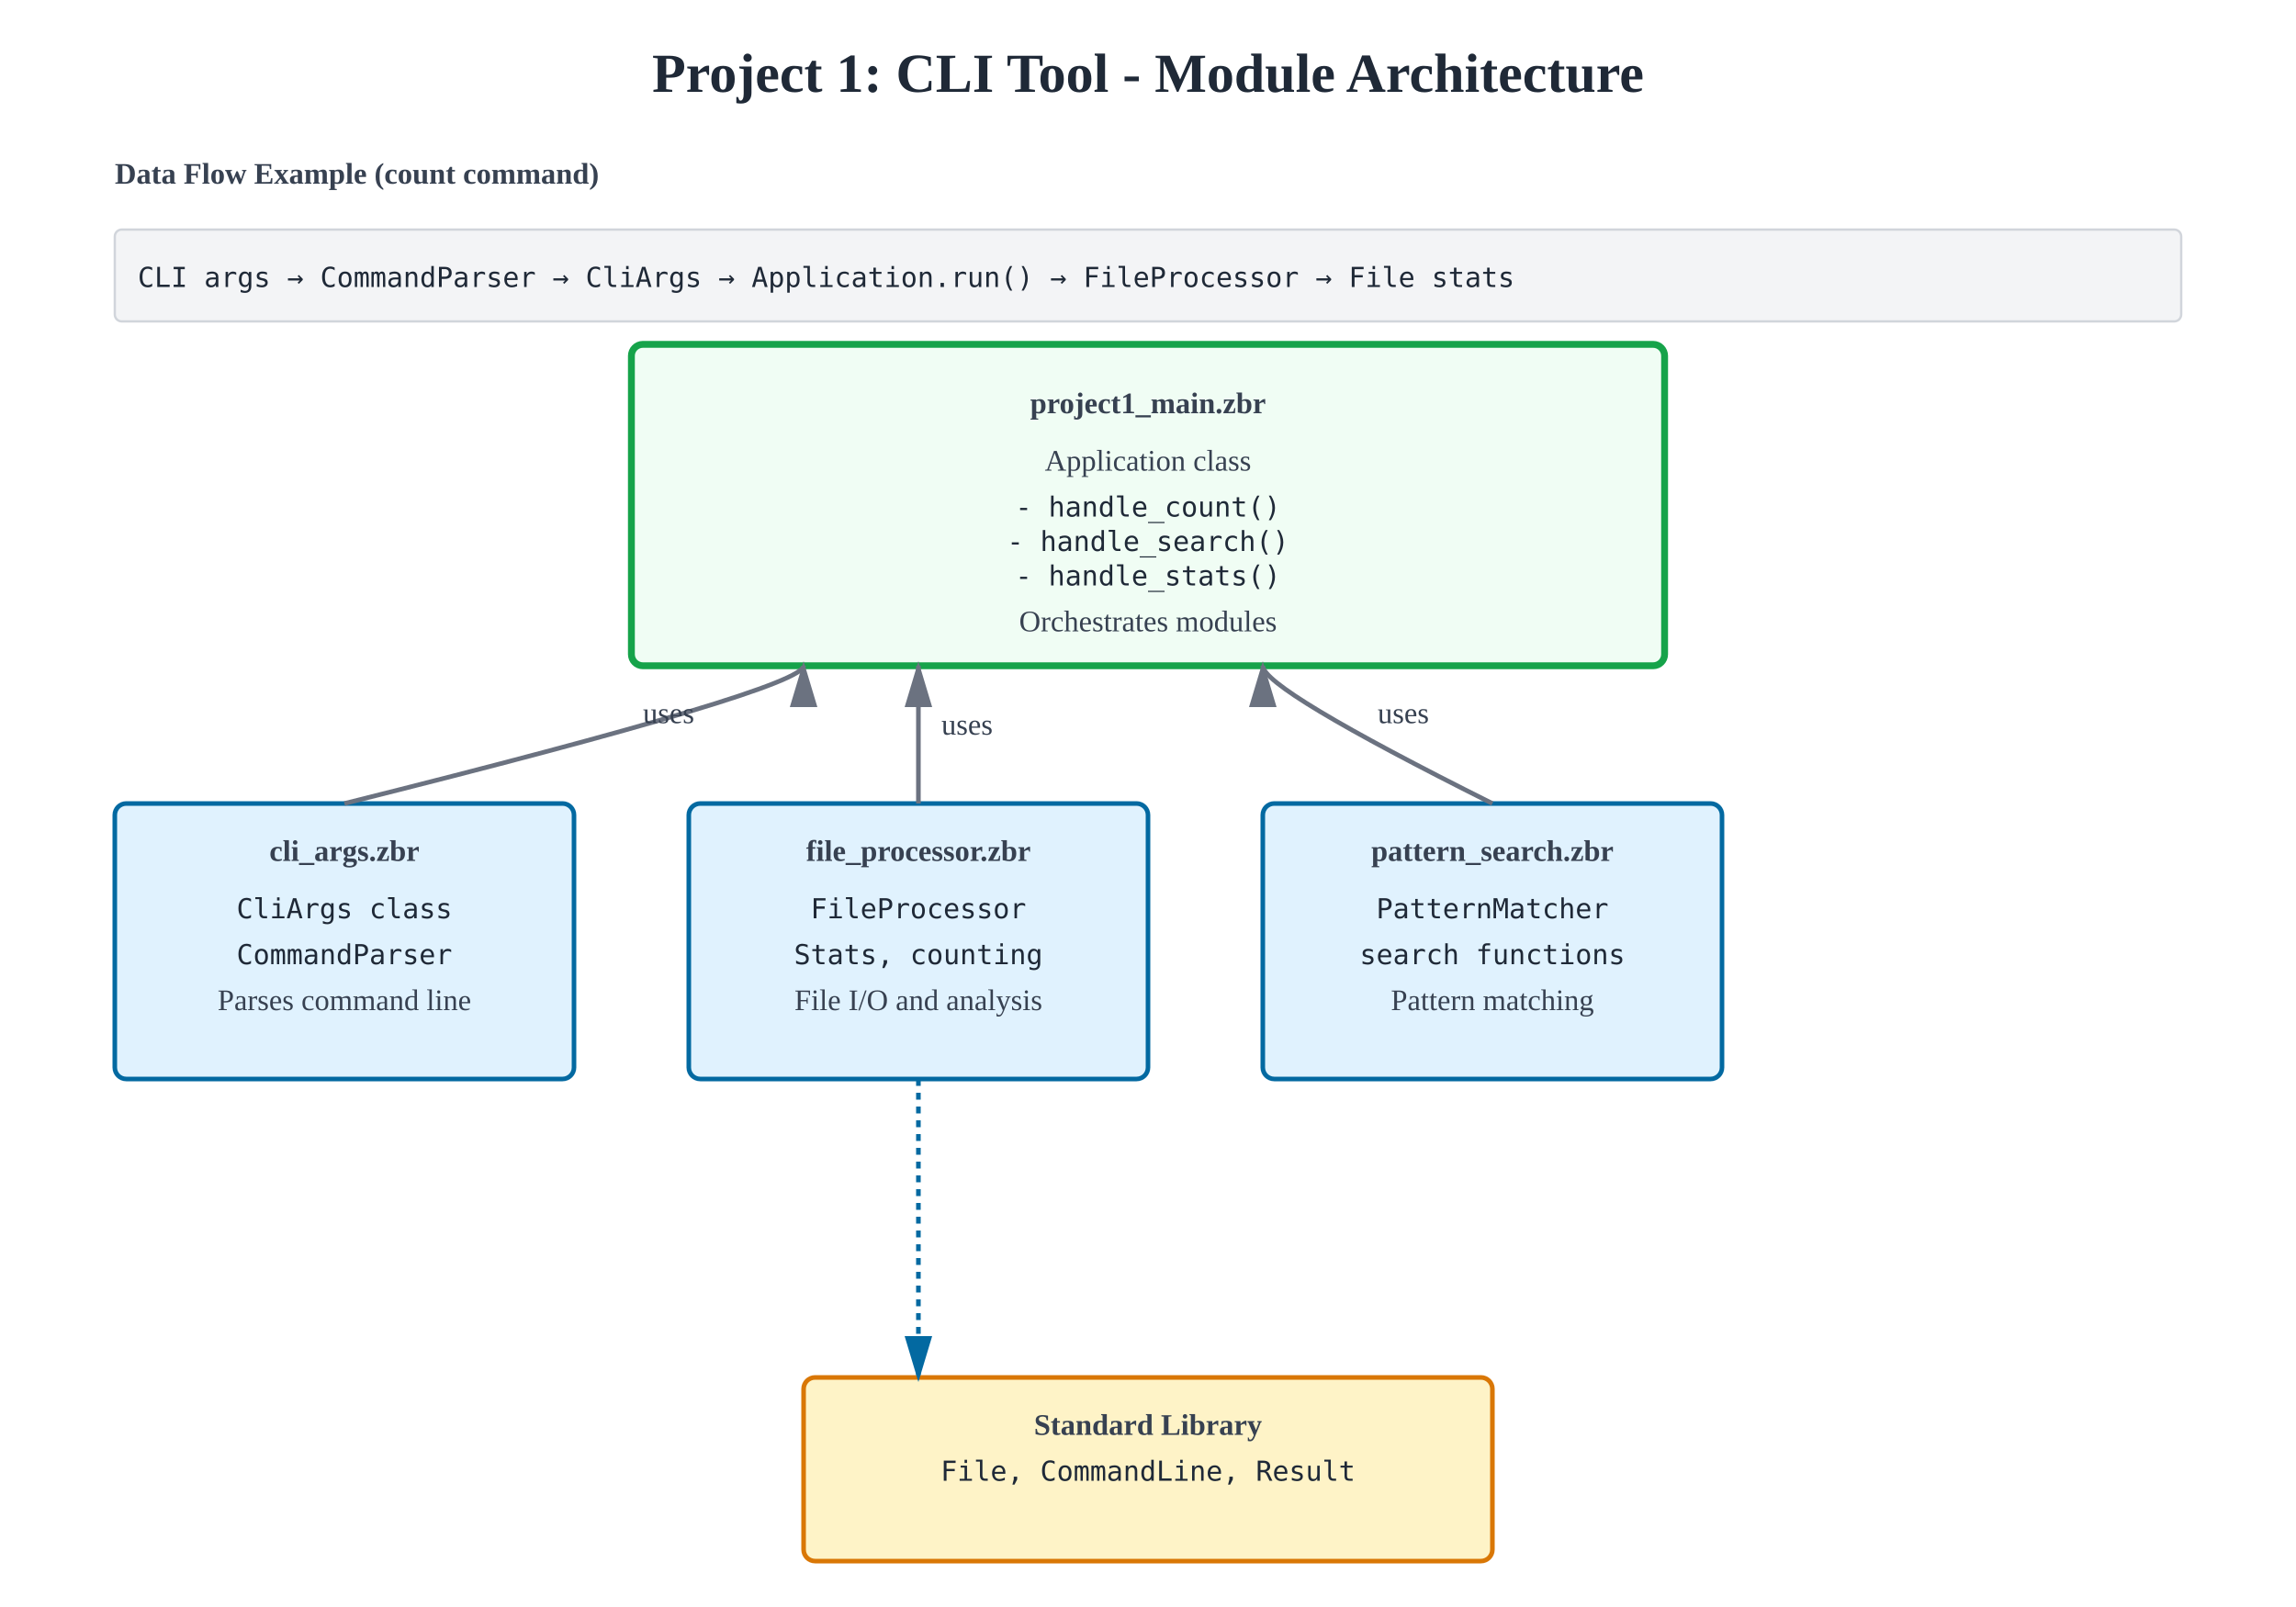
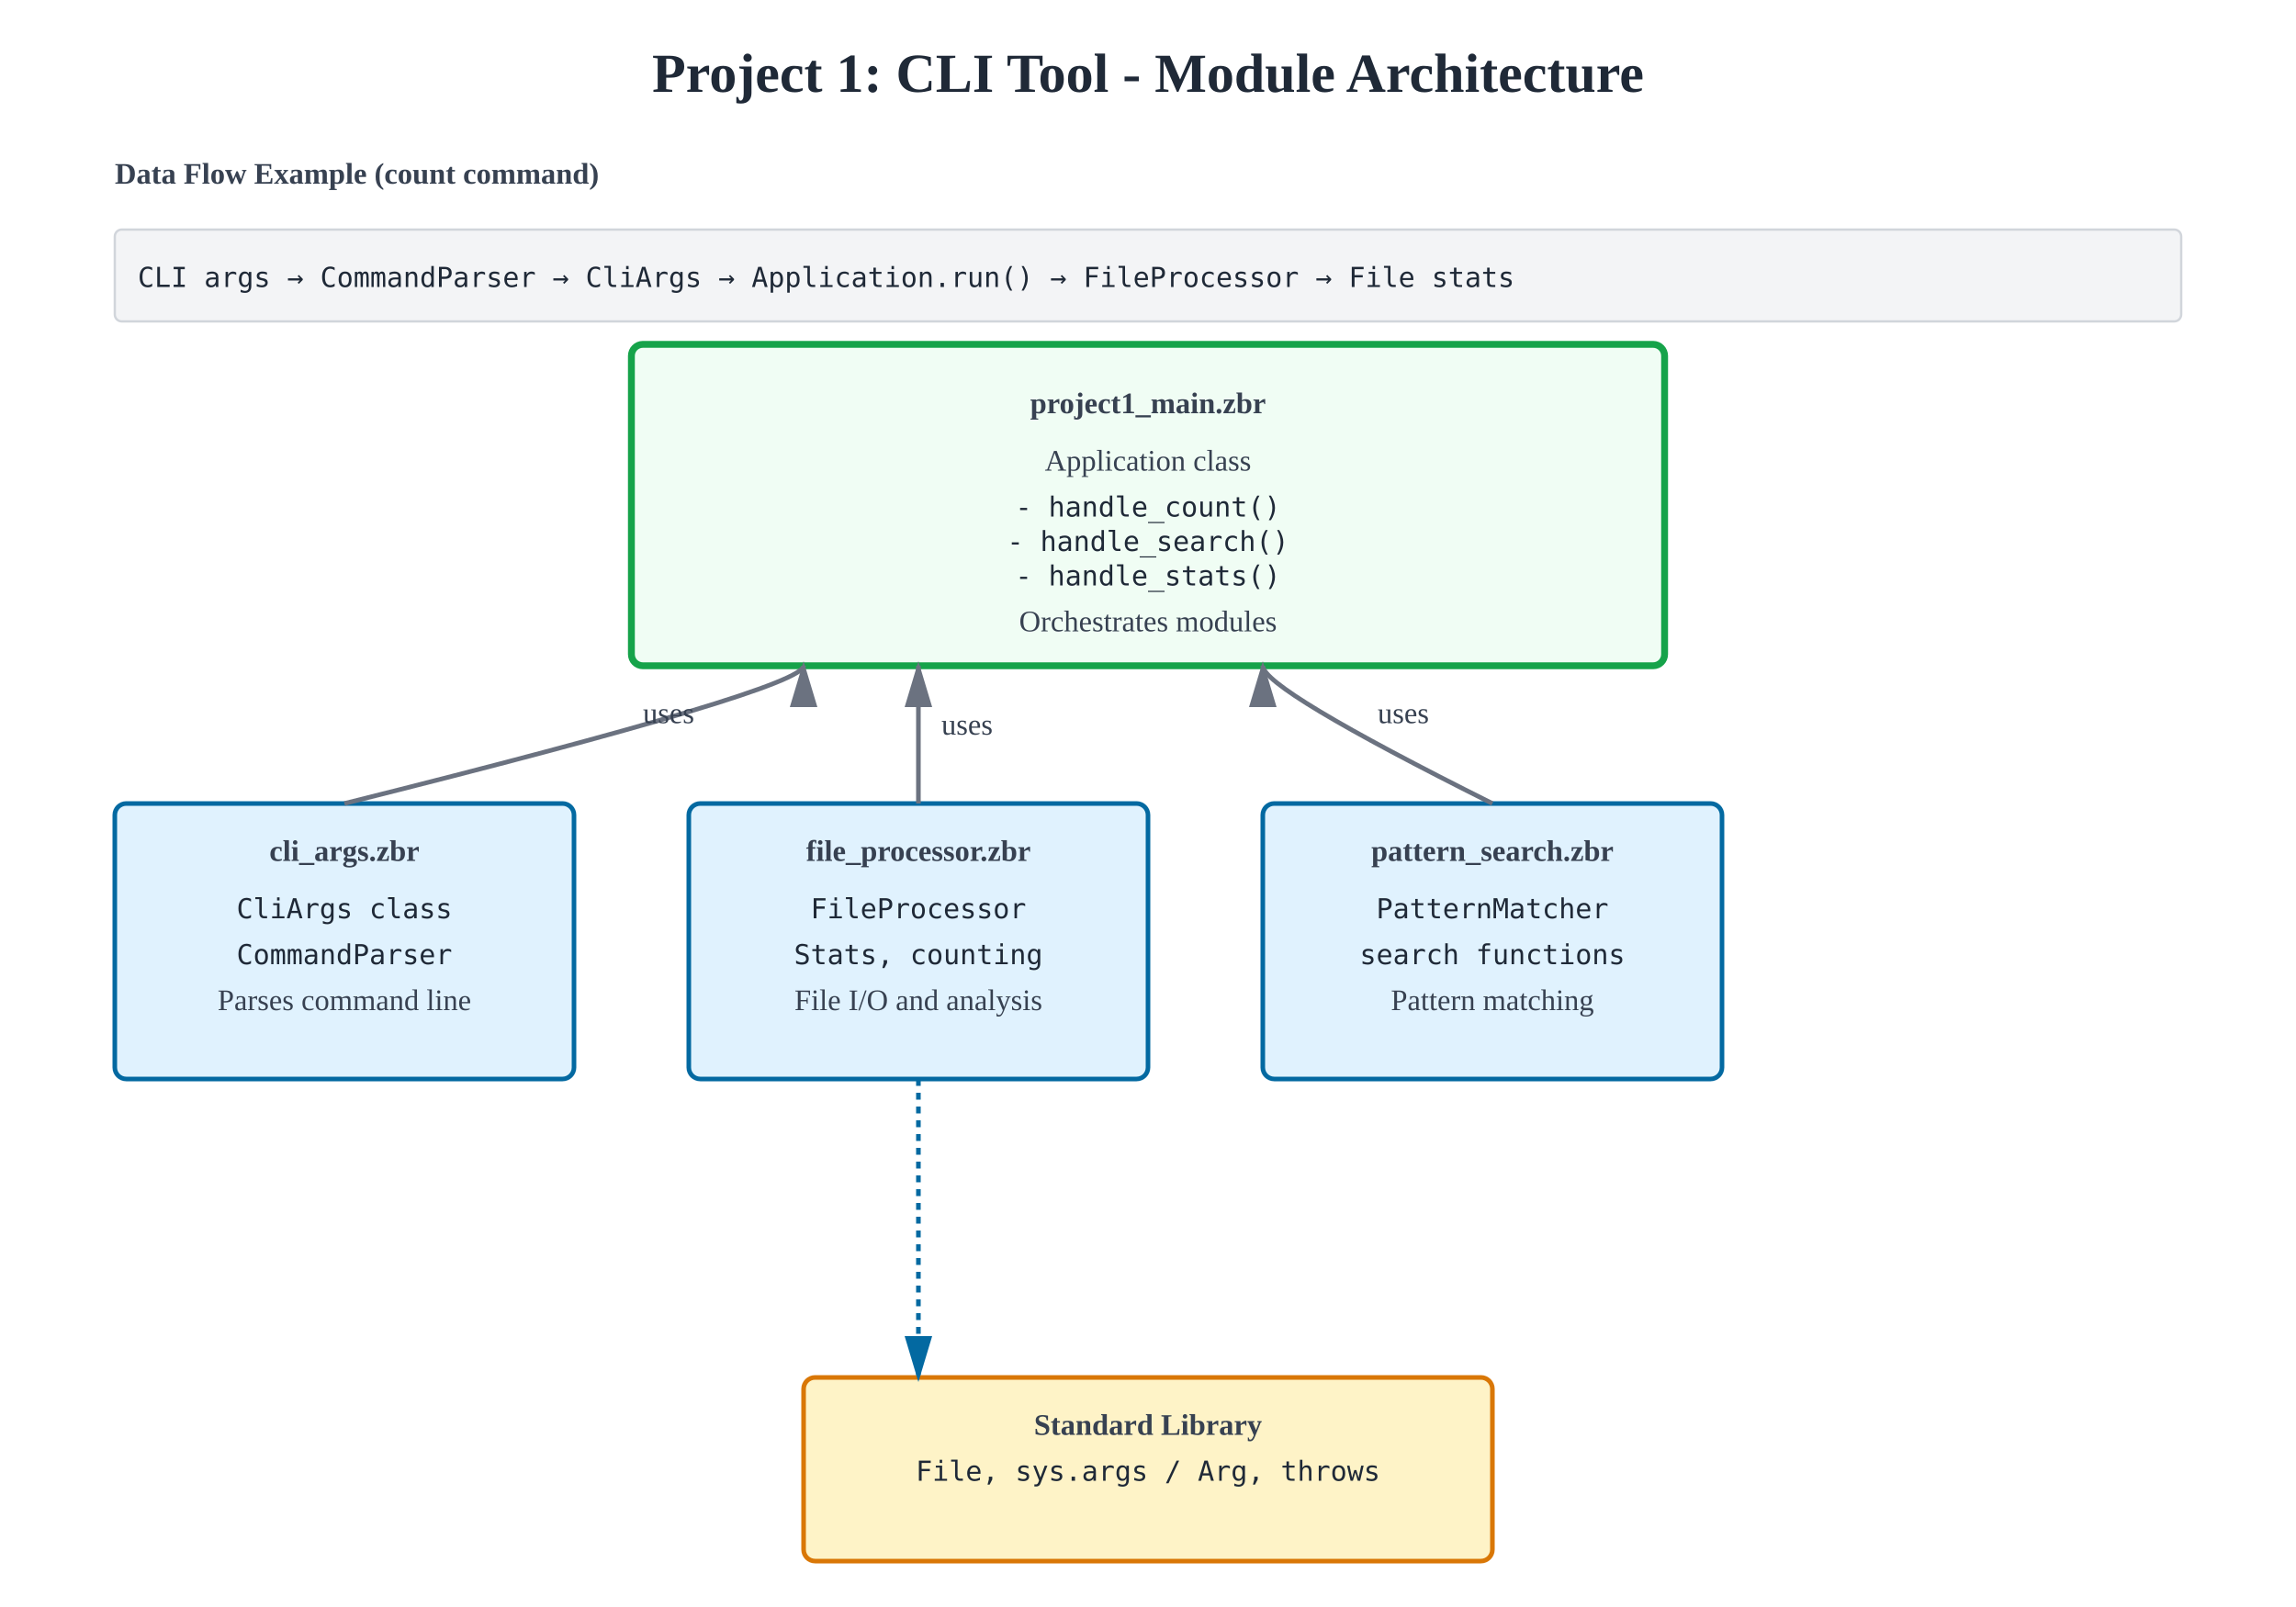
- <svg xmlns="http://www.w3.org/2000/svg" viewBox="0 0 1000 700">
+ <svg xmlns="http://www.w3.org/2000/svg" xml:space="preserve" viewBox="0 0 1000 700">
  <defs>
    <style>
      .title { font-size: 24px; font-weight: bold; fill: #1f2937; }
      .module-box { fill: #e0f2fe; stroke: #0369a1; stroke-width: 2; }
      .main-box { fill: #f0fdf4; stroke: #16a34a; stroke-width: 3; }
      .stdlib-box { fill: #fef3c7; stroke: #d97706; stroke-width: 2; }
      .label { font-size: 13px; fill: #374151; }
      .code { font-size: 12px; fill: #1f2937; font-family: 'Monaco', monospace; }
      .arrow { stroke: #6b7280; stroke-width: 2; fill: none; marker-end: url(#arrow); }
      .data-arrow { stroke: #0369a1; stroke-width: 2; fill: none; marker-end: url(#data-arrow); stroke-dasharray: 3,3; }
    </style>
    <marker id="arrow" markerWidth="10" markerHeight="10" refX="9" refY="3" orient="auto">
      <polygon points="0 0, 10 3, 0 6" fill="#6b7280" />
    </marker>
    <marker id="data-arrow" markerWidth="10" markerHeight="10" refX="9" refY="3" orient="auto">
      <polygon points="0 0, 10 3, 0 6" fill="#0369a1" />
    </marker>
  </defs>
  <text x="500" y="40" class="title" text-anchor="middle">Project 1: CLI Tool - Module Architecture</text>
  <rect x="350" y="600" width="300" height="80" class="stdlib-box" rx="5" />
  <text x="500" y="625" class="label" text-anchor="middle" font-weight="bold">Standard Library</text>
-   <text x="500" y="645" class="code" text-anchor="middle">File, CommandLine, Result</text>
+   <text x="500" y="645" class="code" text-anchor="middle">File, sys.args / Arg, throws</text>
  <g>
    <rect x="50" y="350" width="200" height="120" class="module-box" rx="5" />
    <text x="150" y="375" class="label" text-anchor="middle" font-weight="bold">cli_args.zbr</text>
    <text x="150" y="400" class="code" text-anchor="middle" font-size="11">CliArgs class</text>
    <text x="150" y="420" class="code" text-anchor="middle" font-size="11">CommandParser</text>
    <text x="150" y="440" class="label" text-anchor="middle" font-size="10">Parses command line</text>
  </g>
  <g>
    <rect x="300" y="350" width="200" height="120" class="module-box" rx="5" />
    <text x="400" y="375" class="label" text-anchor="middle" font-weight="bold">file_processor.zbr</text>
    <text x="400" y="400" class="code" text-anchor="middle" font-size="11">FileProcessor</text>
    <text x="400" y="420" class="code" text-anchor="middle" font-size="11">Stats, counting</text>
    <text x="400" y="440" class="label" text-anchor="middle" font-size="10">File I/O and analysis</text>
  </g>
  <g>
    <rect x="550" y="350" width="200" height="120" class="module-box" rx="5" />
    <text x="650" y="375" class="label" text-anchor="middle" font-weight="bold">pattern_search.zbr</text>
    <text x="650" y="400" class="code" text-anchor="middle" font-size="11">PatternMatcher</text>
    <text x="650" y="420" class="code" text-anchor="middle" font-size="11">search functions</text>
    <text x="650" y="440" class="label" text-anchor="middle" font-size="10">Pattern matching</text>
  </g>
  <g>
    <rect x="275" y="150" width="450" height="140" class="main-box" rx="5" />
    <text x="500" y="180" class="label" text-anchor="middle" font-weight="bold" font-size="14">project1_main.zbr</text>
    <text x="500" y="205" class="label" text-anchor="middle">Application class</text>
    <text x="500" y="225" class="code" text-anchor="middle" font-size="11">- handle_count()</text>
    <text x="500" y="240" class="code" text-anchor="middle" font-size="11">- handle_search()</text>
    <text x="500" y="255" class="code" text-anchor="middle" font-size="11">- handle_stats()</text>
    <text x="500" y="275" class="label" text-anchor="middle" font-size="10">Orchestrates modules</text>
  </g>
  <path d="M 150 350 Q 350 300 350 290" class="arrow" />
  <text x="280" y="315" class="label" font-size="11">uses</text>
  <path d="M 400 350 L 400 290" class="arrow" />
  <text x="410" y="320" class="label" font-size="11">uses</text>
  <path d="M 650 350 Q 550 300 550 290" class="arrow" />
  <text x="600" y="315" class="label" font-size="11">uses</text>
  <path d="M 400 470 L 400 600" class="data-arrow" />
  <g>
    <text x="50" y="80" class="label" font-weight="bold">Data Flow Example (count command)</text>
    <rect x="50" y="100" width="900" height="40" fill="#f3f4f6" stroke="#d1d5db" stroke-width="1" rx="3" />
    <text x="60" y="125" class="code">CLI args → CommandParser → CliArgs → Application.run() → FileProcessor → File stats</text>
  </g>
</svg>
